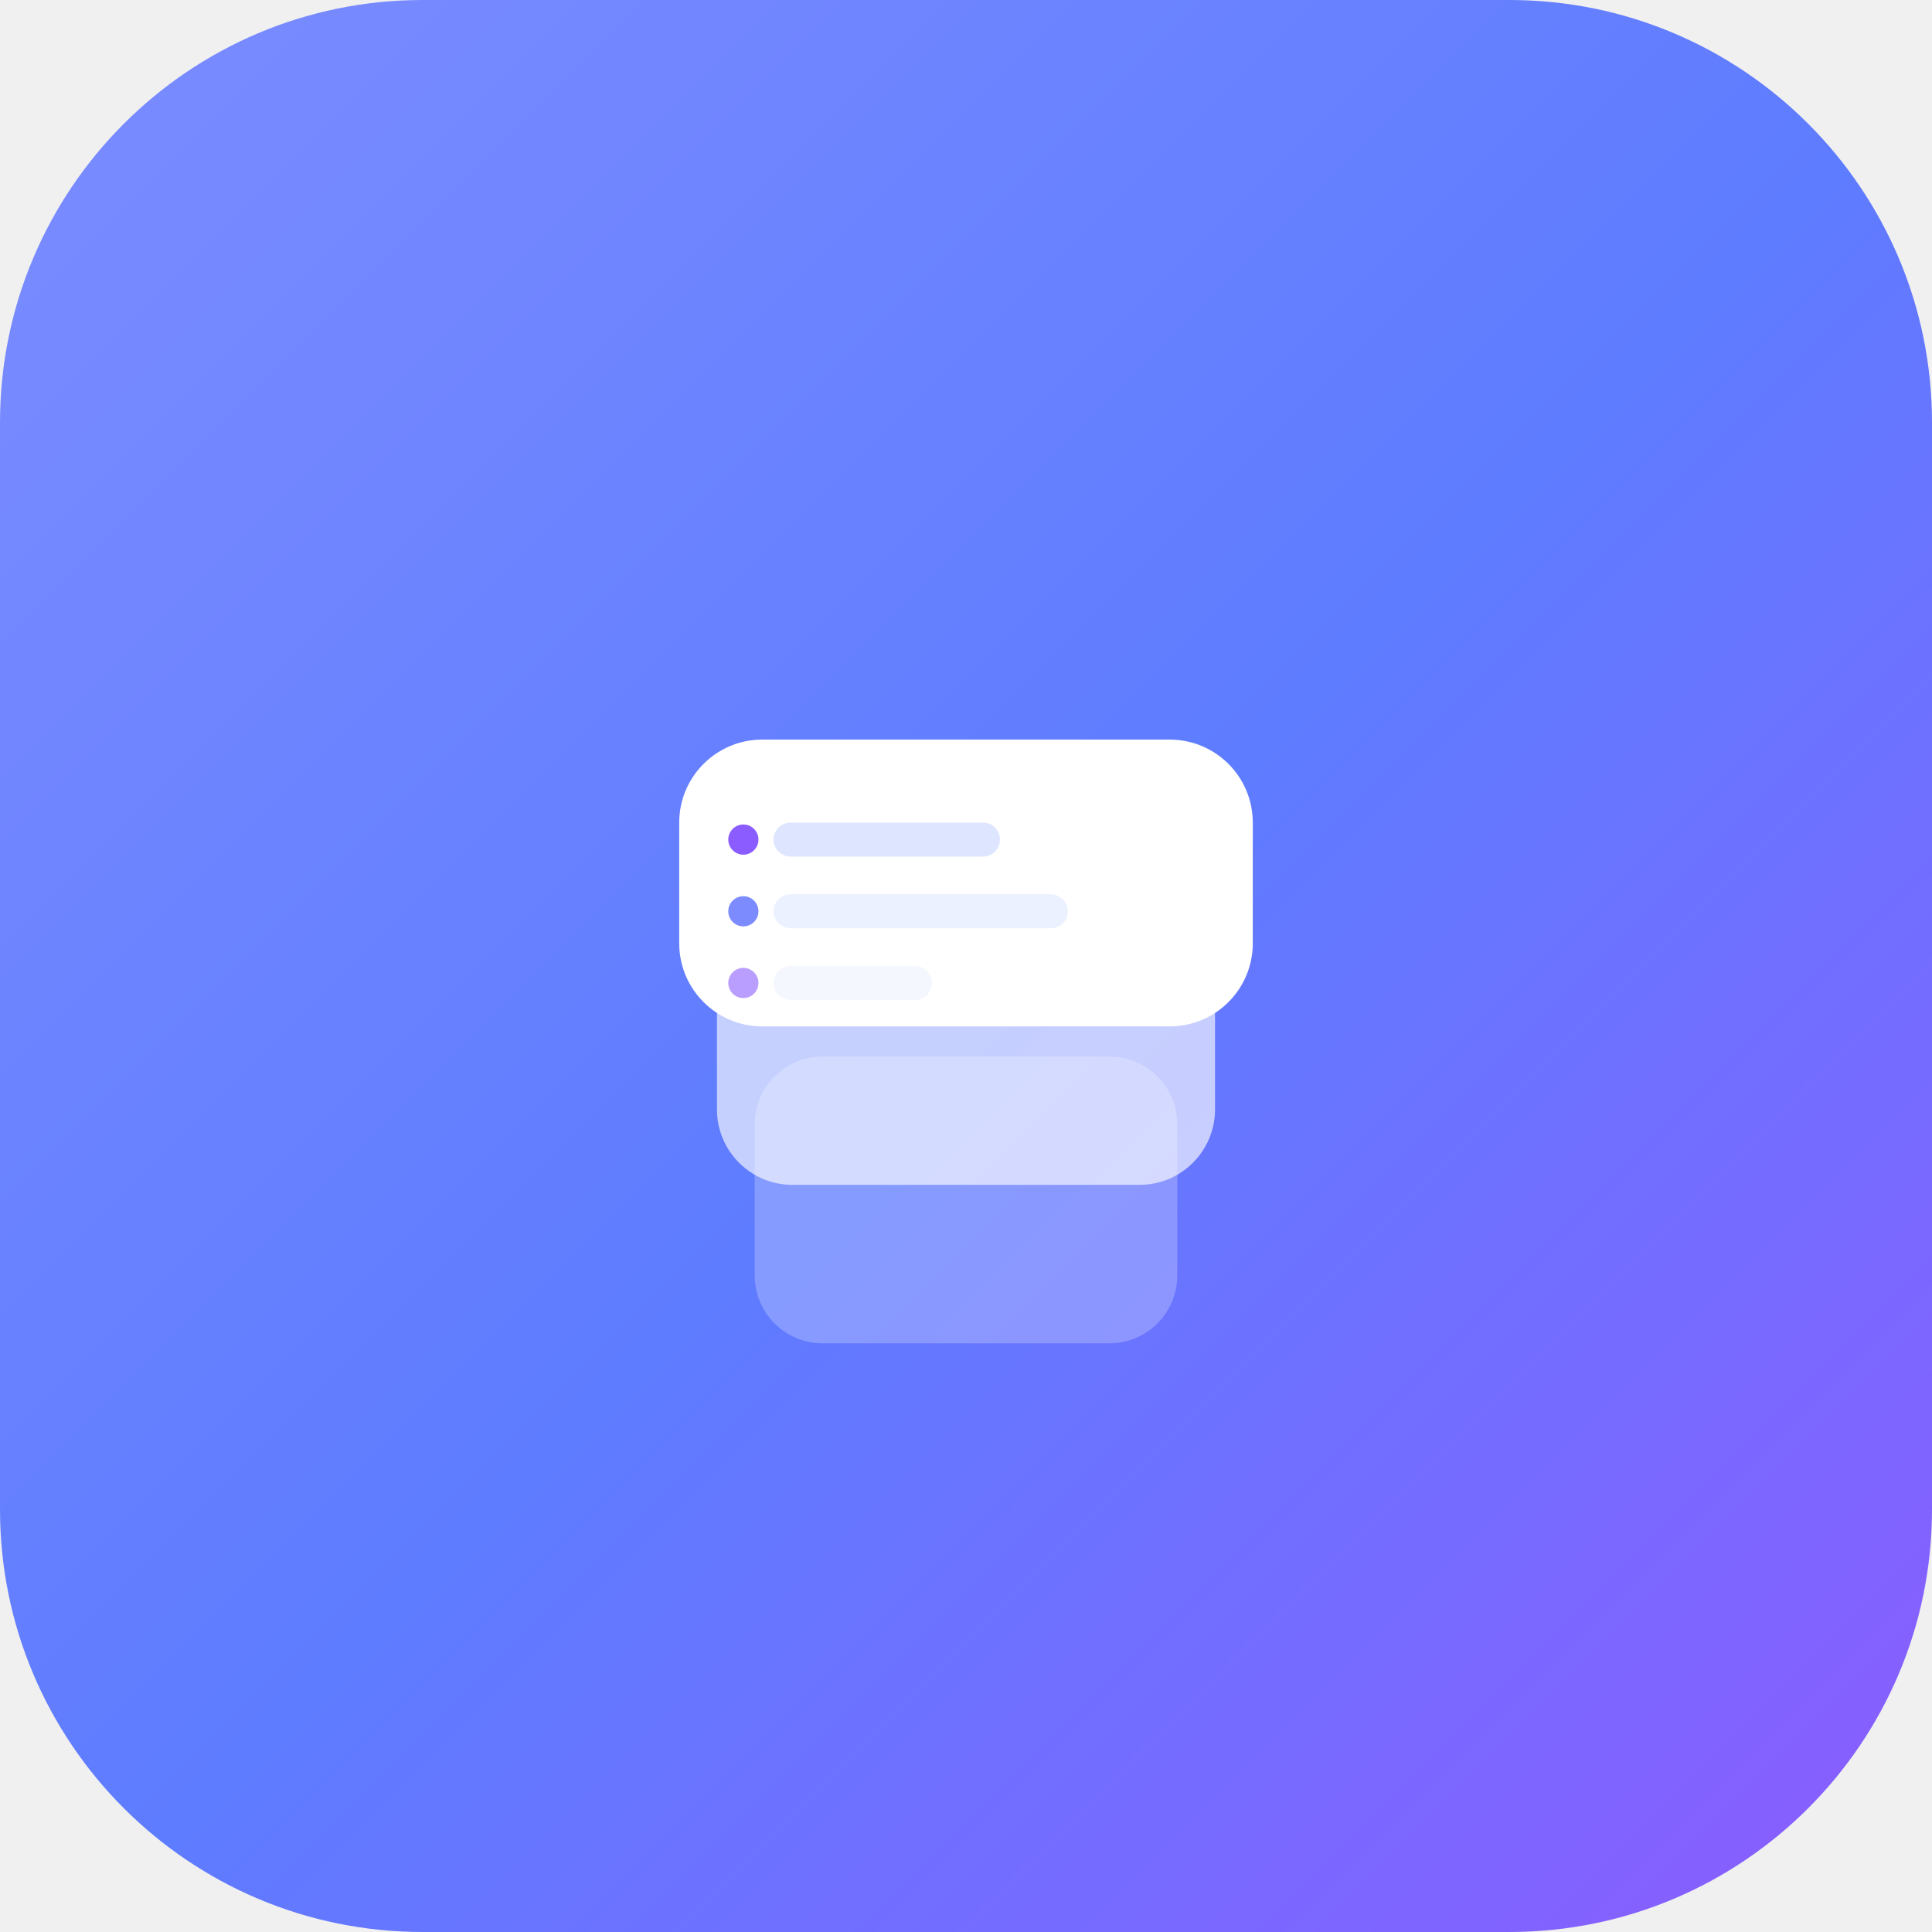
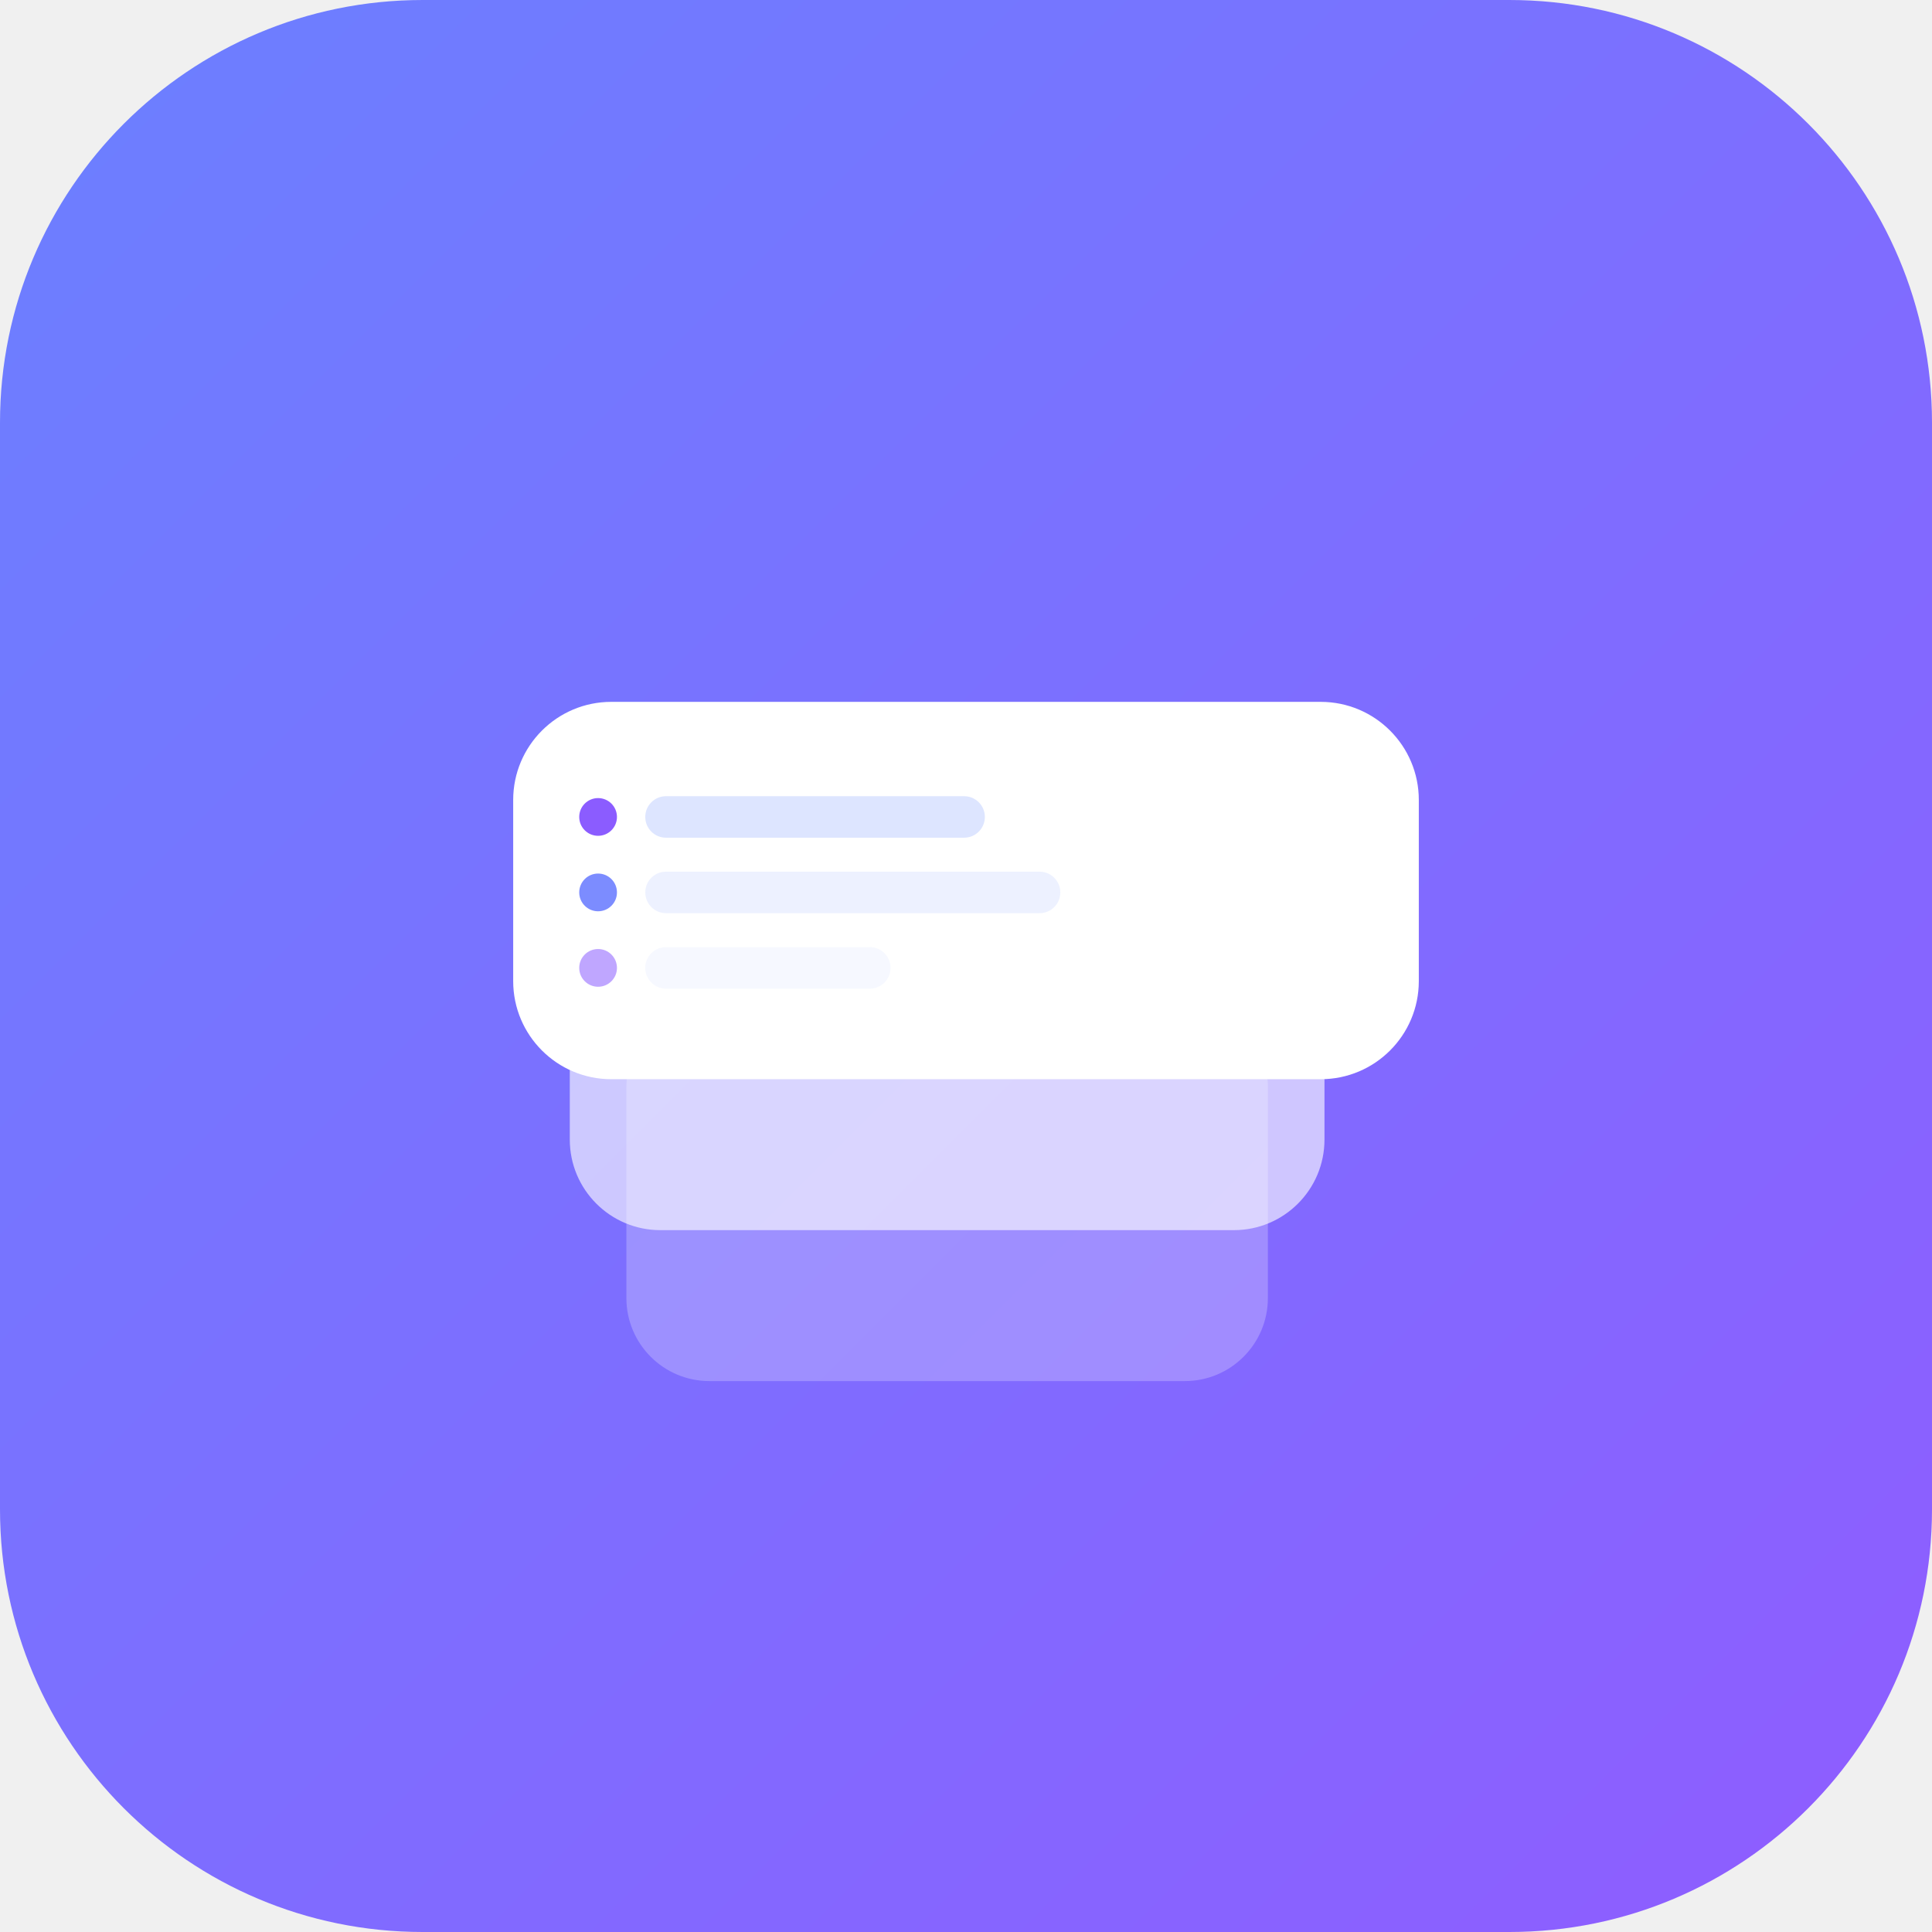
<svg xmlns="http://www.w3.org/2000/svg" width="1024" height="1024" viewBox="0 0 1024 1024" fill="none">
  <defs>
-     <linearGradient id="brandGrad" x1="4" y1="4" x2="1020" y2="1020" gradientUnits="userSpaceOnUse">
-       <stop offset="0" stop-color="#7C8CFF" />
-       <stop offset="0.52" stop-color="#5E7CFF" />
-       <stop offset="1" stop-color="#8B5CFF" />
+     <linearGradient id="brand" x1="0" y1="0" x2="1024" y2="1024" gradientUnits="userSpaceOnUse">
+       <stop offset="0" stop-color="#6B80FF" />
+       <stop offset="1" stop-color="#8F5CFF" />
    </linearGradient>
  </defs>
-   <rect x="0" y="0" width="1024" height="1024" rx="224" fill="url(#brandGrad)" />
-   <rect x="400" y="560" width="224" height="152" rx="36" fill="white" fill-opacity="0.24" />
-   <rect x="380" y="476" width="264" height="152" rx="40" fill="white" fill-opacity="0.64" />
-   <rect x="360" y="392" width="304" height="152" rx="44" fill="white" />
-   <rect x="410" y="436" width="120" height="18" rx="9" fill="#DDE5FF" />
-   <rect x="410" y="474" width="156" height="18" rx="9" fill="#DDE5FF" opacity="0.55" />
-   <rect x="410" y="512" width="84" height="18" rx="9" fill="#DDE5FF" opacity="0.3" />
-   <circle cx="394" cy="445" r="8" fill="#8B5CFF" />
-   <circle cx="394" cy="483" r="8" fill="#7C8CFF" />
-   <circle cx="394" cy="521" r="8" fill="#8B5CFF" opacity="0.6" />
+   <rect x="0" y="0" width="1024" height="1024" rx="224" fill="url(#brand)" />
+   <g transform="translate(512,512)">
+     <rect x="-180" y="20" width="340" height="200" rx="44" fill="white" fill-opacity="0.24" />
+     <rect x="-210" y="-60" width="400" height="200" rx="48" fill="white" fill-opacity="0.62" />
+     <rect x="-240" y="-140" width="480" height="200" rx="52" fill="white" />
+     <rect x="-170" y="-90" width="180" height="22" rx="11" fill="#DDE5FF" />
+     <rect x="-170" y="-50" width="220" height="22" rx="11" fill="#DDE5FF" opacity="0.52" />
+     <rect x="-170" y="-10" width="130" height="22" rx="11" fill="#DDE5FF" opacity="0.28" />
+     <circle cx="-195" cy="-79" r="10" fill="#8B5CFF" />
+     <circle cx="-195" cy="-39" r="10" fill="#7C8CFF" />
+     <circle cx="-195" cy="1" r="10" fill="#8B5CFF" opacity="0.55" />
+   </g>
</svg>
